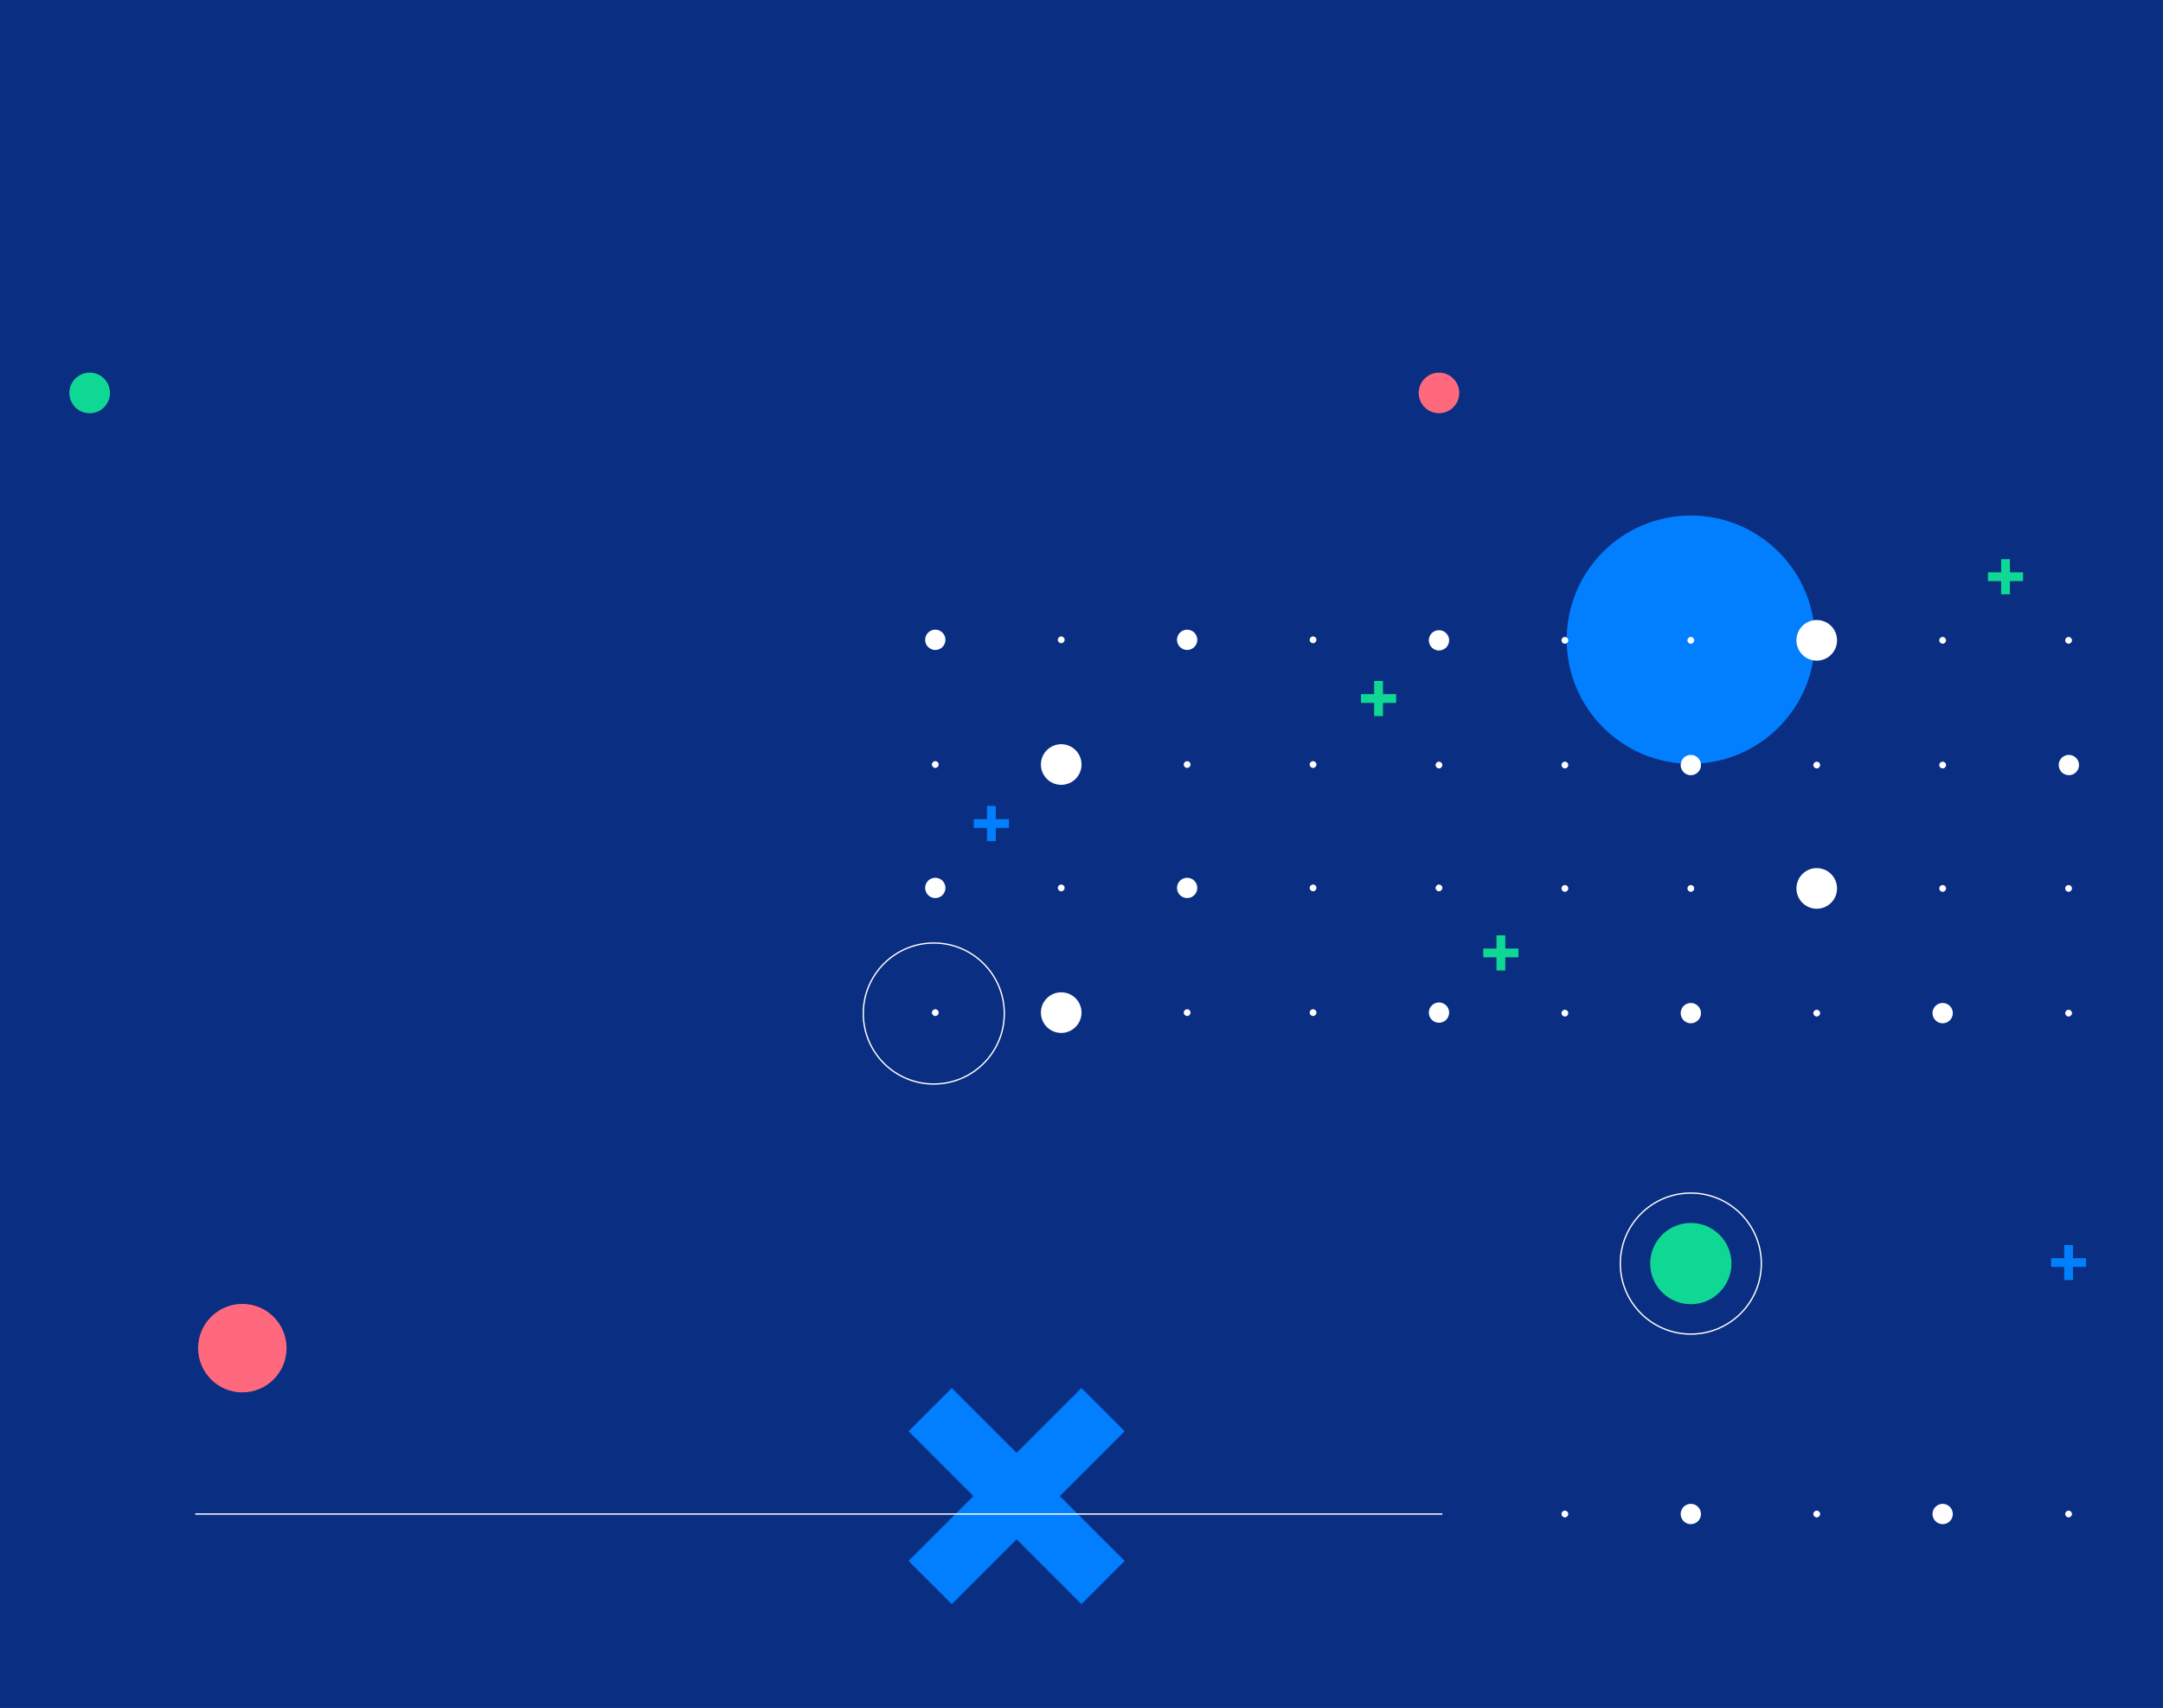
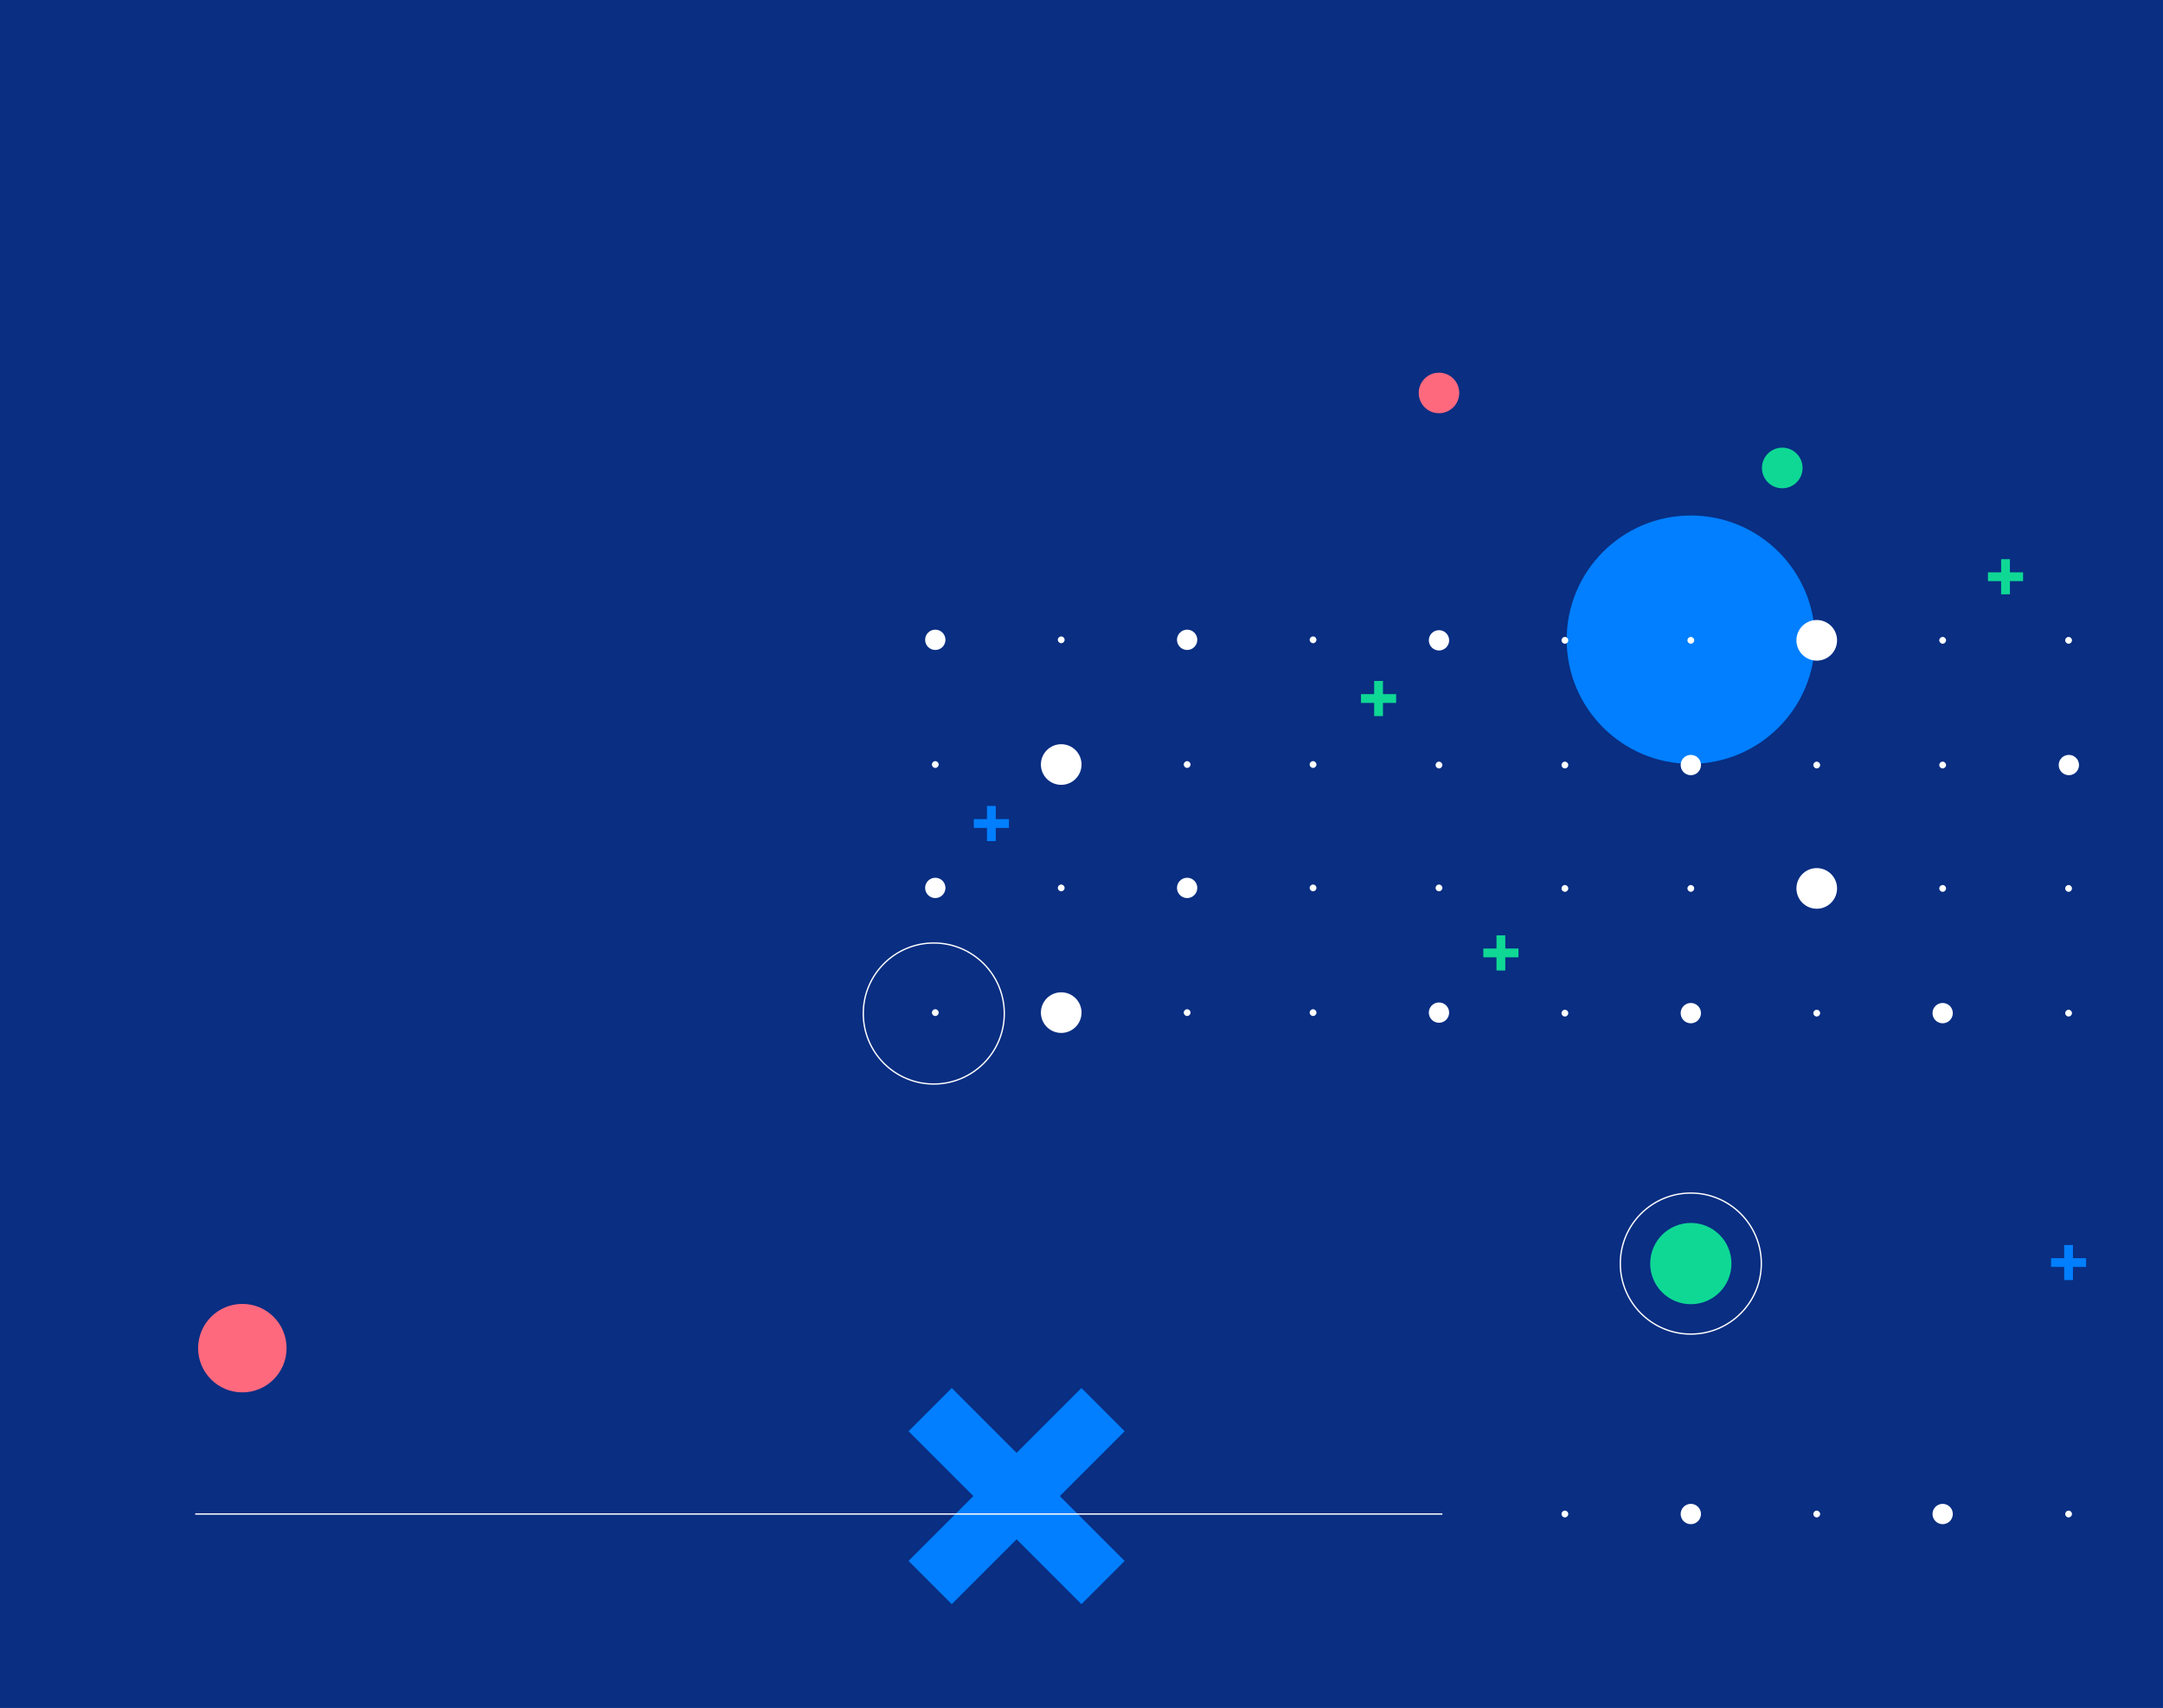
<svg xmlns="http://www.w3.org/2000/svg" width="1440px" height="1137px" viewBox="0 0 1440 1137" version="1.1">
  <defs />
  <g id="Page-1" stroke="none" stroke-width="1" fill="none" fill-rule="evenodd">
    <g id="top-bg">
      <rect id="Rectangle-2" fill="#092E82" fill-rule="nonzero" x="0" y="0" width="1440" height="1137" />
      <path d="M999.207,622.665 L999.207,646.061" id="Stroke-94" stroke="#0FD895" stroke-width="5.849" />
      <path d="M1010.905,634.362 L987.509,634.362" id="Stroke-96" stroke="#0FD895" stroke-width="5.849" />
      <path d="M917.773,476.709 L917.773,453.313" id="Stroke-148" stroke="#0FD895" stroke-width="5.849" />
      <path d="M906.075,465.01 L929.471,465.01" id="Stroke-150" stroke="#0FD895" stroke-width="5.849" />
      <path d="M1335.156,372.238 L1335.156,395.634" id="Stroke-90" stroke="#0FD895" stroke-width="5.849" />
      <path d="M1346.854,383.937 L1323.458,383.937" id="Stroke-92" stroke="#0FD895" stroke-width="5.849" />
      <path d="M1152.699,841.167 C1152.699,856.105 1140.589,868.215 1125.651,868.215 C1110.713,868.215 1098.603,856.105 1098.603,841.167 C1098.603,826.229 1110.713,814.119 1125.651,814.119 C1140.589,814.119 1152.699,826.229 1152.699,841.167" id="Fill-2" fill="#0FD895" fill-rule="nonzero" />
      <path d="M1172.591,841.167 C1172.591,867.091 1151.575,888.106 1125.652,888.106 C1099.728,888.106 1078.712,867.091 1078.712,841.167 C1078.712,815.243 1099.728,794.228 1125.652,794.228 C1151.575,794.228 1172.591,815.243 1172.591,841.167 Z" id="Stroke-4" stroke="#FFFFFF" stroke-width="0.877" />
      <path d="M957.99,275.081 C950.534,275.081 944.49,269.037 944.49,261.581 C944.49,254.125 950.534,248.081 957.99,248.081 C965.445,248.081 971.49,254.125 971.49,261.581 C971.49,269.037 965.445,275.081 957.99,275.081" id="Fill-6" fill="#FF697E" fill-rule="nonzero" />
      <path d="M668.606,674.699 C668.606,700.623 647.591,721.638 621.667,721.638 C595.742,721.638 574.727,700.623 574.727,674.699 C574.727,648.775 595.742,627.76 621.667,627.76 C647.591,627.76 668.606,648.775 668.606,674.699 Z" id="Stroke-8" stroke="#FFFFFF" stroke-width="0.877" />
      <path d="M1208.296,425.821 C1208.296,380.178 1171.295,343.176 1125.651,343.176 C1080.008,343.176 1043.007,380.178 1043.007,425.821 C1043.007,471.465 1080.008,508.466 1125.651,508.466 C1171.295,508.466 1208.296,471.465 1208.296,425.821" id="Fill-16" fill="#017FFF" fill-rule="nonzero" />
      <path d="M190.788,897.465 C190.788,913.73 177.602,926.914 161.338,926.914 C145.073,926.914 131.888,913.73 131.888,897.465 C131.888,881.199 145.073,868.014 161.338,868.014 C177.602,868.014 190.788,881.199 190.788,897.465" id="Fill-18" fill="#FF697E" fill-rule="nonzero" />
-       <path d="M73.223,261.581 C73.223,269.05 67.168,275.105 59.699,275.105 C52.23,275.105 46.175,269.05 46.175,261.581 C46.175,254.112 52.23,248.057 59.699,248.057 C67.168,248.057 73.223,254.112 73.223,261.581" id="Fill-20" fill="#0FD895" fill-rule="nonzero" />
+       <path d="M1200.048,311.524 C1200.048,318.993 1193.993,325.048 1186.524,325.048 C1179.055,325.048 1173,318.993 1173,311.524 C1173,304.055 1179.055,298 1186.524,298 C1193.993,298 1200.048,304.055 1200.048,311.524" id="Fill-20" fill="#0FD895" fill-rule="nonzero" />
      <path d="M1377.144,828.824 L1377.144,852.141" id="Stroke-22" stroke="#017FFF" stroke-width="5.829" />
      <path d="M1388.802,840.483 L1365.485,840.483" id="Stroke-24" stroke="#017FFF" stroke-width="5.829" />
      <path d="M734.34,938.391 L619.231,1053.5" id="Stroke-26" stroke="#017FFF" stroke-width="40.697" />
      <path d="M734.34,1053.501 L619.231,938.392" id="Stroke-28" stroke="#017FFF" stroke-width="40.697" />
      <path d="M957.99,511.542 C956.745,511.542 955.736,510.533 955.736,509.288 C955.736,508.043 956.745,507.034 957.99,507.034 C959.234,507.034 960.244,508.043 960.244,509.288 C960.244,510.533 959.234,511.542 957.99,511.542" id="Fill-32" fill="#FFFFFF" fill-rule="nonzero" />
      <path d="M957.99,433.032 C954.255,433.032 951.227,430.004 951.227,426.27 C951.227,422.535 954.255,419.508 957.99,419.508 C961.724,419.508 964.752,422.535 964.752,426.27 C964.752,430.004 961.724,433.032 957.99,433.032" id="Fill-36" fill="#FFFFFF" fill-rule="nonzero" />
      <path d="M1041.82,428.524 C1040.576,428.524 1039.566,427.514 1039.566,426.269 C1039.566,425.024 1040.576,424.015 1041.82,424.015 C1043.065,424.015 1044.074,425.024 1044.074,426.269 C1044.074,427.514 1043.065,428.524 1041.82,428.524" id="Fill-38" fill="#FFFFFF" fill-rule="nonzero" />
      <path d="M1041.82,511.542 C1040.576,511.542 1039.566,510.533 1039.566,509.288 C1039.566,508.043 1040.576,507.034 1041.82,507.034 C1043.065,507.034 1044.074,508.043 1044.074,509.288 C1044.074,510.533 1043.065,511.542 1041.82,511.542" id="Fill-40" fill="#FFFFFF" fill-rule="nonzero" />
      <path d="M1125.651,428.524 C1124.406,428.524 1123.397,427.514 1123.397,426.269 C1123.397,425.024 1124.406,424.015 1125.651,424.015 C1126.896,424.015 1127.905,425.024 1127.905,426.269 C1127.905,427.514 1126.896,428.524 1125.651,428.524" id="Fill-42" fill="#FFFFFF" fill-rule="nonzero" />
      <path d="M1209.481,439.794 C1202.012,439.794 1195.958,433.739 1195.958,426.27 C1195.958,418.801 1202.012,412.746 1209.481,412.746 C1216.951,412.746 1223.005,418.801 1223.005,426.27 C1223.005,433.739 1216.951,439.794 1209.481,439.794" id="Fill-44" fill="#FFFFFF" fill-rule="nonzero" />
      <path d="M1293.312,428.524 C1292.068,428.524 1291.059,427.514 1291.059,426.269 C1291.059,425.024 1292.068,424.015 1293.312,424.015 C1294.557,424.015 1295.566,425.024 1295.566,426.269 C1295.566,427.514 1294.557,428.524 1293.312,428.524" id="Fill-46" fill="#FFFFFF" fill-rule="nonzero" />
      <path d="M1377.144,428.524 C1375.899,428.524 1374.89,427.514 1374.89,426.269 C1374.89,425.024 1375.899,424.015 1377.144,424.015 C1378.388,424.015 1379.398,425.024 1379.398,426.269 C1379.398,427.514 1378.388,428.524 1377.144,428.524" id="Fill-48" fill="#FFFFFF" fill-rule="nonzero" />
      <path d="M1209.481,511.542 C1208.237,511.542 1207.227,510.533 1207.227,509.288 C1207.227,508.043 1208.237,507.034 1209.481,507.034 C1210.726,507.034 1211.736,508.043 1211.736,509.288 C1211.736,510.533 1210.726,511.542 1209.481,511.542" id="Fill-50" fill="#FFFFFF" fill-rule="nonzero" />
      <path d="M1377.325,516.05 C1373.591,516.05 1370.563,513.023 1370.563,509.288 C1370.563,505.553 1373.591,502.526 1377.325,502.526 C1381.059,502.526 1384.087,505.553 1384.087,509.288 C1384.087,513.023 1381.059,516.05 1377.325,516.05" id="Fill-52" fill="#FFFFFF" fill-rule="nonzero" />
      <path d="M1125.651,516.05 C1121.917,516.05 1118.889,513.023 1118.889,509.288 C1118.889,505.553 1121.917,502.526 1125.651,502.526 C1129.385,502.526 1132.413,505.553 1132.413,509.288 C1132.413,513.023 1129.385,516.05 1125.651,516.05" id="Fill-54" fill="#FFFFFF" fill-rule="nonzero" />
      <path d="M1293.312,511.542 C1292.068,511.542 1291.059,510.533 1291.059,509.288 C1291.059,508.043 1292.068,507.034 1293.312,507.034 C1294.557,507.034 1295.566,508.043 1295.566,509.288 C1295.566,510.533 1294.557,511.542 1293.312,511.542" id="Fill-56" fill="#FFFFFF" fill-rule="nonzero" />
      <path d="M1041.82,676.701 C1040.576,676.701 1039.566,675.691 1039.566,674.446 C1039.566,673.202 1040.576,672.192 1041.82,672.192 C1043.065,672.192 1044.074,673.202 1044.074,674.446 C1044.074,675.691 1043.065,676.701 1041.82,676.701" id="Fill-60" fill="#FFFFFF" fill-rule="nonzero" />
      <path d="M1041.82,593.682 C1040.576,593.682 1039.566,592.673 1039.566,591.428 C1039.566,590.183 1040.576,589.174 1041.82,589.174 C1043.065,589.174 1044.074,590.183 1044.074,591.428 C1044.074,592.673 1043.065,593.682 1041.82,593.682" id="Fill-62" fill="#FFFFFF" fill-rule="nonzero" />
      <path d="M1125.651,593.682 C1124.406,593.682 1123.397,592.673 1123.397,591.428 C1123.397,590.183 1124.406,589.174 1125.651,589.174 C1126.896,589.174 1127.905,590.183 1127.905,591.428 C1127.905,592.673 1126.896,593.682 1125.651,593.682" id="Fill-64" fill="#FFFFFF" fill-rule="nonzero" />
      <path d="M1209.481,604.952 C1202.012,604.952 1195.958,598.897 1195.958,591.429 C1195.958,583.959 1202.012,577.905 1209.481,577.905 C1216.951,577.905 1223.005,583.959 1223.005,591.429 C1223.005,598.897 1216.951,604.952 1209.481,604.952" id="Fill-66" fill="#FFFFFF" fill-rule="nonzero" />
      <path d="M1293.312,593.682 C1292.068,593.682 1291.059,592.673 1291.059,591.428 C1291.059,590.183 1292.068,589.174 1293.312,589.174 C1294.557,589.174 1295.566,590.183 1295.566,591.428 C1295.566,592.673 1294.557,593.682 1293.312,593.682" id="Fill-68" fill="#FFFFFF" fill-rule="nonzero" />
      <path d="M1377.144,593.682 C1375.899,593.682 1374.89,592.673 1374.89,591.428 C1374.89,590.183 1375.899,589.174 1377.144,589.174 C1378.388,589.174 1379.398,590.183 1379.398,591.428 C1379.398,592.673 1378.388,593.682 1377.144,593.682" id="Fill-70" fill="#FFFFFF" fill-rule="nonzero" />
      <path d="M1209.481,676.701 C1208.237,676.701 1207.227,675.691 1207.227,674.446 C1207.227,673.202 1208.237,672.192 1209.481,672.192 C1210.726,672.192 1211.736,673.202 1211.736,674.446 C1211.736,675.691 1210.726,676.701 1209.481,676.701" id="Fill-72" fill="#FFFFFF" fill-rule="nonzero" />
      <path d="M1293.312,681.209 C1289.579,681.209 1286.551,678.182 1286.551,674.446 C1286.551,670.712 1289.579,667.685 1293.312,667.685 C1297.046,667.685 1300.074,670.712 1300.074,674.446 C1300.074,678.182 1297.046,681.209 1293.312,681.209" id="Fill-74" fill="#FFFFFF" fill-rule="nonzero" />
      <path d="M1125.651,681.209 C1121.917,681.209 1118.889,678.182 1118.889,674.446 C1118.889,670.712 1121.917,667.685 1125.651,667.685 C1129.385,667.685 1132.413,670.712 1132.413,674.446 C1132.413,678.182 1129.385,681.209 1125.651,681.209" id="Fill-76" fill="#FFFFFF" fill-rule="nonzero" />
      <path d="M1377.144,676.701 C1375.899,676.701 1374.89,675.691 1374.89,674.446 C1374.89,673.202 1375.899,672.192 1377.144,672.192 C1378.388,672.192 1379.398,673.202 1379.398,674.446 C1379.398,675.691 1378.388,676.701 1377.144,676.701" id="Fill-78" fill="#FFFFFF" fill-rule="nonzero" />
      <path d="M1041.82,1010.141 C1040.576,1010.141 1039.566,1009.132 1039.566,1007.887 C1039.566,1006.642 1040.576,1005.633 1041.82,1005.633 C1043.065,1005.633 1044.074,1006.642 1044.074,1007.887 C1044.074,1009.132 1043.065,1010.141 1041.82,1010.141" id="Fill-80" fill="#FFFFFF" fill-rule="nonzero" />
      <path d="M1209.481,1010.141 C1208.237,1010.141 1207.227,1009.132 1207.227,1007.887 C1207.227,1006.642 1208.237,1005.633 1209.481,1005.633 C1210.726,1005.633 1211.736,1006.642 1211.736,1007.887 C1211.736,1009.132 1210.726,1010.141 1209.481,1010.141" id="Fill-82" fill="#FFFFFF" fill-rule="nonzero" />
      <path d="M1293.312,1014.649 C1289.579,1014.649 1286.551,1011.622 1286.551,1007.887 C1286.551,1004.153 1289.579,1001.126 1293.312,1001.126 C1297.046,1001.126 1300.074,1004.153 1300.074,1007.887 C1300.074,1011.622 1297.046,1014.649 1293.312,1014.649" id="Fill-84" fill="#FFFFFF" fill-rule="nonzero" />
      <path d="M1125.651,1014.649 C1121.917,1014.649 1118.889,1011.622 1118.889,1007.887 C1118.889,1004.153 1121.917,1001.126 1125.651,1001.126 C1129.385,1001.126 1132.413,1004.153 1132.413,1007.887 C1132.413,1011.622 1129.385,1014.649 1125.651,1014.649" id="Fill-86" fill="#FFFFFF" fill-rule="nonzero" />
      <path d="M1377.144,1010.141 C1375.899,1010.141 1374.89,1009.132 1374.89,1007.887 C1374.89,1006.642 1375.899,1005.633 1377.144,1005.633 C1378.388,1005.633 1379.398,1006.642 1379.398,1007.887 C1379.398,1009.132 1378.388,1010.141 1377.144,1010.141" id="Fill-88" fill="#FFFFFF" fill-rule="nonzero" />
      <path d="M957.99,588.832 C959.234,588.832 960.244,589.841 960.244,591.086 C960.244,592.331 959.234,593.34 957.99,593.34 C956.745,593.34 955.736,592.331 955.736,591.086 C955.736,589.841 956.745,588.832 957.99,588.832" id="Fill-98" fill="#FFFFFF" fill-rule="nonzero" />
      <path d="M957.99,667.342 C961.724,667.342 964.752,670.369 964.752,674.104 C964.752,677.838 961.724,680.865 957.99,680.865 C954.255,680.865 951.227,677.838 951.227,674.104 C951.227,670.369 954.255,667.342 957.99,667.342" id="Fill-102" fill="#FFFFFF" fill-rule="nonzero" />
      <path d="M874.159,671.85 C875.404,671.85 876.413,672.859 876.413,674.104 C876.413,675.349 875.404,676.358 874.159,676.358 C872.914,676.358 871.905,675.349 871.905,674.104 C871.905,672.859 872.914,671.85 874.159,671.85" id="Fill-104" fill="#FFFFFF" fill-rule="nonzero" />
      <path d="M874.159,588.832 C875.404,588.832 876.413,589.841 876.413,591.086 C876.413,592.331 875.404,593.34 874.159,593.34 C872.914,593.34 871.905,592.331 871.905,591.086 C871.905,589.841 872.914,588.832 874.159,588.832" id="Fill-106" fill="#FFFFFF" fill-rule="nonzero" />
      <path d="M790.328,671.85 C791.573,671.85 792.582,672.859 792.582,674.104 C792.582,675.349 791.573,676.358 790.328,676.358 C789.084,676.358 788.074,675.349 788.074,674.104 C788.074,672.859 789.084,671.85 790.328,671.85" id="Fill-108" fill="#FFFFFF" fill-rule="nonzero" />
      <path d="M706.498,660.581 C713.967,660.581 720.021,666.636 720.021,674.104 C720.021,681.573 713.967,687.629 706.498,687.629 C699.029,687.629 692.974,681.573 692.974,674.104 C692.974,666.636 699.029,660.581 706.498,660.581" id="Fill-114" fill="#FFFFFF" fill-rule="nonzero" />
      <path d="M622.667,671.85 C623.912,671.85 624.921,672.859 624.921,674.104 C624.921,675.349 623.912,676.358 622.667,676.358 C621.422,676.358 620.413,675.349 620.413,674.104 C620.413,672.859 621.422,671.85 622.667,671.85" id="Fill-116" fill="#FFFFFF" fill-rule="nonzero" />
      <path d="M706.498,588.832 C707.743,588.832 708.752,589.841 708.752,591.086 C708.752,592.331 707.743,593.34 706.498,593.34 C705.253,593.34 704.244,592.331 704.244,591.086 C704.244,589.841 705.253,588.832 706.498,588.832" id="Fill-118" fill="#FFFFFF" fill-rule="nonzero" />
      <path d="M622.667,584.324 C626.402,584.324 629.429,587.351 629.429,591.086 C629.429,594.82 626.402,597.847 622.667,597.847 C618.933,597.847 615.905,594.82 615.905,591.086 C615.905,587.351 618.933,584.324 622.667,584.324" id="Fill-120" fill="#FFFFFF" fill-rule="nonzero" />
      <path d="M790.328,584.324 C794.063,584.324 797.091,587.351 797.091,591.086 C797.091,594.82 794.063,597.847 790.328,597.847 C786.594,597.847 783.566,594.82 783.566,591.086 C783.566,587.351 786.594,584.324 790.328,584.324" id="Fill-122" fill="#FFFFFF" fill-rule="nonzero" />
      <path d="M874.159,506.692 C875.404,506.692 876.413,507.701 876.413,508.946 C876.413,510.191 875.404,511.2 874.159,511.2 C872.914,511.2 871.905,510.191 871.905,508.946 C871.905,507.701 872.914,506.692 874.159,506.692" id="Fill-128" fill="#FFFFFF" fill-rule="nonzero" />
      <path d="M874.159,423.673 C875.404,423.673 876.413,424.682 876.413,425.927 C876.413,427.172 875.404,428.181 874.159,428.181 C872.914,428.181 871.905,427.172 871.905,425.927 C871.905,424.682 872.914,423.673 874.159,423.673" id="Fill-130" fill="#FFFFFF" fill-rule="nonzero" />
      <path d="M790.328,506.692 C791.573,506.692 792.582,507.701 792.582,508.946 C792.582,510.191 791.573,511.2 790.328,511.2 C789.084,511.2 788.074,510.191 788.074,508.946 C788.074,507.701 789.084,506.692 790.328,506.692" id="Fill-132" fill="#FFFFFF" fill-rule="nonzero" />
      <path d="M706.498,495.422 C713.967,495.422 720.021,501.477 720.021,508.946 C720.021,516.415 713.967,522.47 706.498,522.47 C699.029,522.47 692.974,516.415 692.974,508.946 C692.974,501.477 699.029,495.422 706.498,495.422" id="Fill-134" fill="#FFFFFF" fill-rule="nonzero" />
      <path d="M622.667,506.692 C623.912,506.692 624.921,507.701 624.921,508.946 C624.921,510.191 623.912,511.2 622.667,511.2 C621.422,511.2 620.413,510.191 620.413,508.946 C620.413,507.701 621.422,506.692 622.667,506.692" id="Fill-136" fill="#FFFFFF" fill-rule="nonzero" />
      <path d="M706.498,423.673 C707.743,423.673 708.752,424.682 708.752,425.927 C708.752,427.172 707.743,428.181 706.498,428.181 C705.253,428.181 704.244,427.172 704.244,425.927 C704.244,424.682 705.253,423.673 706.498,423.673" id="Fill-138" fill="#FFFFFF" fill-rule="nonzero" />
      <path d="M622.667,419.166 C626.402,419.166 629.429,422.193 629.429,425.928 C629.429,429.663 626.402,432.69 622.667,432.69 C618.933,432.69 615.905,429.663 615.905,425.928 C615.905,422.193 618.933,419.166 622.667,419.166" id="Fill-140" fill="#FFFFFF" fill-rule="nonzero" />
      <path d="M790.328,419.166 C794.063,419.166 797.091,422.193 797.091,425.928 C797.091,429.663 794.063,432.69 790.328,432.69 C786.594,432.69 783.566,429.663 783.566,425.928 C783.566,422.193 786.594,419.166 790.328,419.166" id="Fill-142" fill="#FFFFFF" fill-rule="nonzero" />
      <path d="M660,559.912 L660,536.516" id="Stroke-144" stroke="#017FFF" stroke-width="5.849" />
      <path d="M648.302,548.213 L671.698,548.213" id="Stroke-146" stroke="#017FFF" stroke-width="5.849" />
      <path d="M129.979,1007.887 L960.244,1007.887" id="Stroke-155" stroke="#FFFFFF" stroke-width="0.877" />
    </g>
  </g>
</svg>
